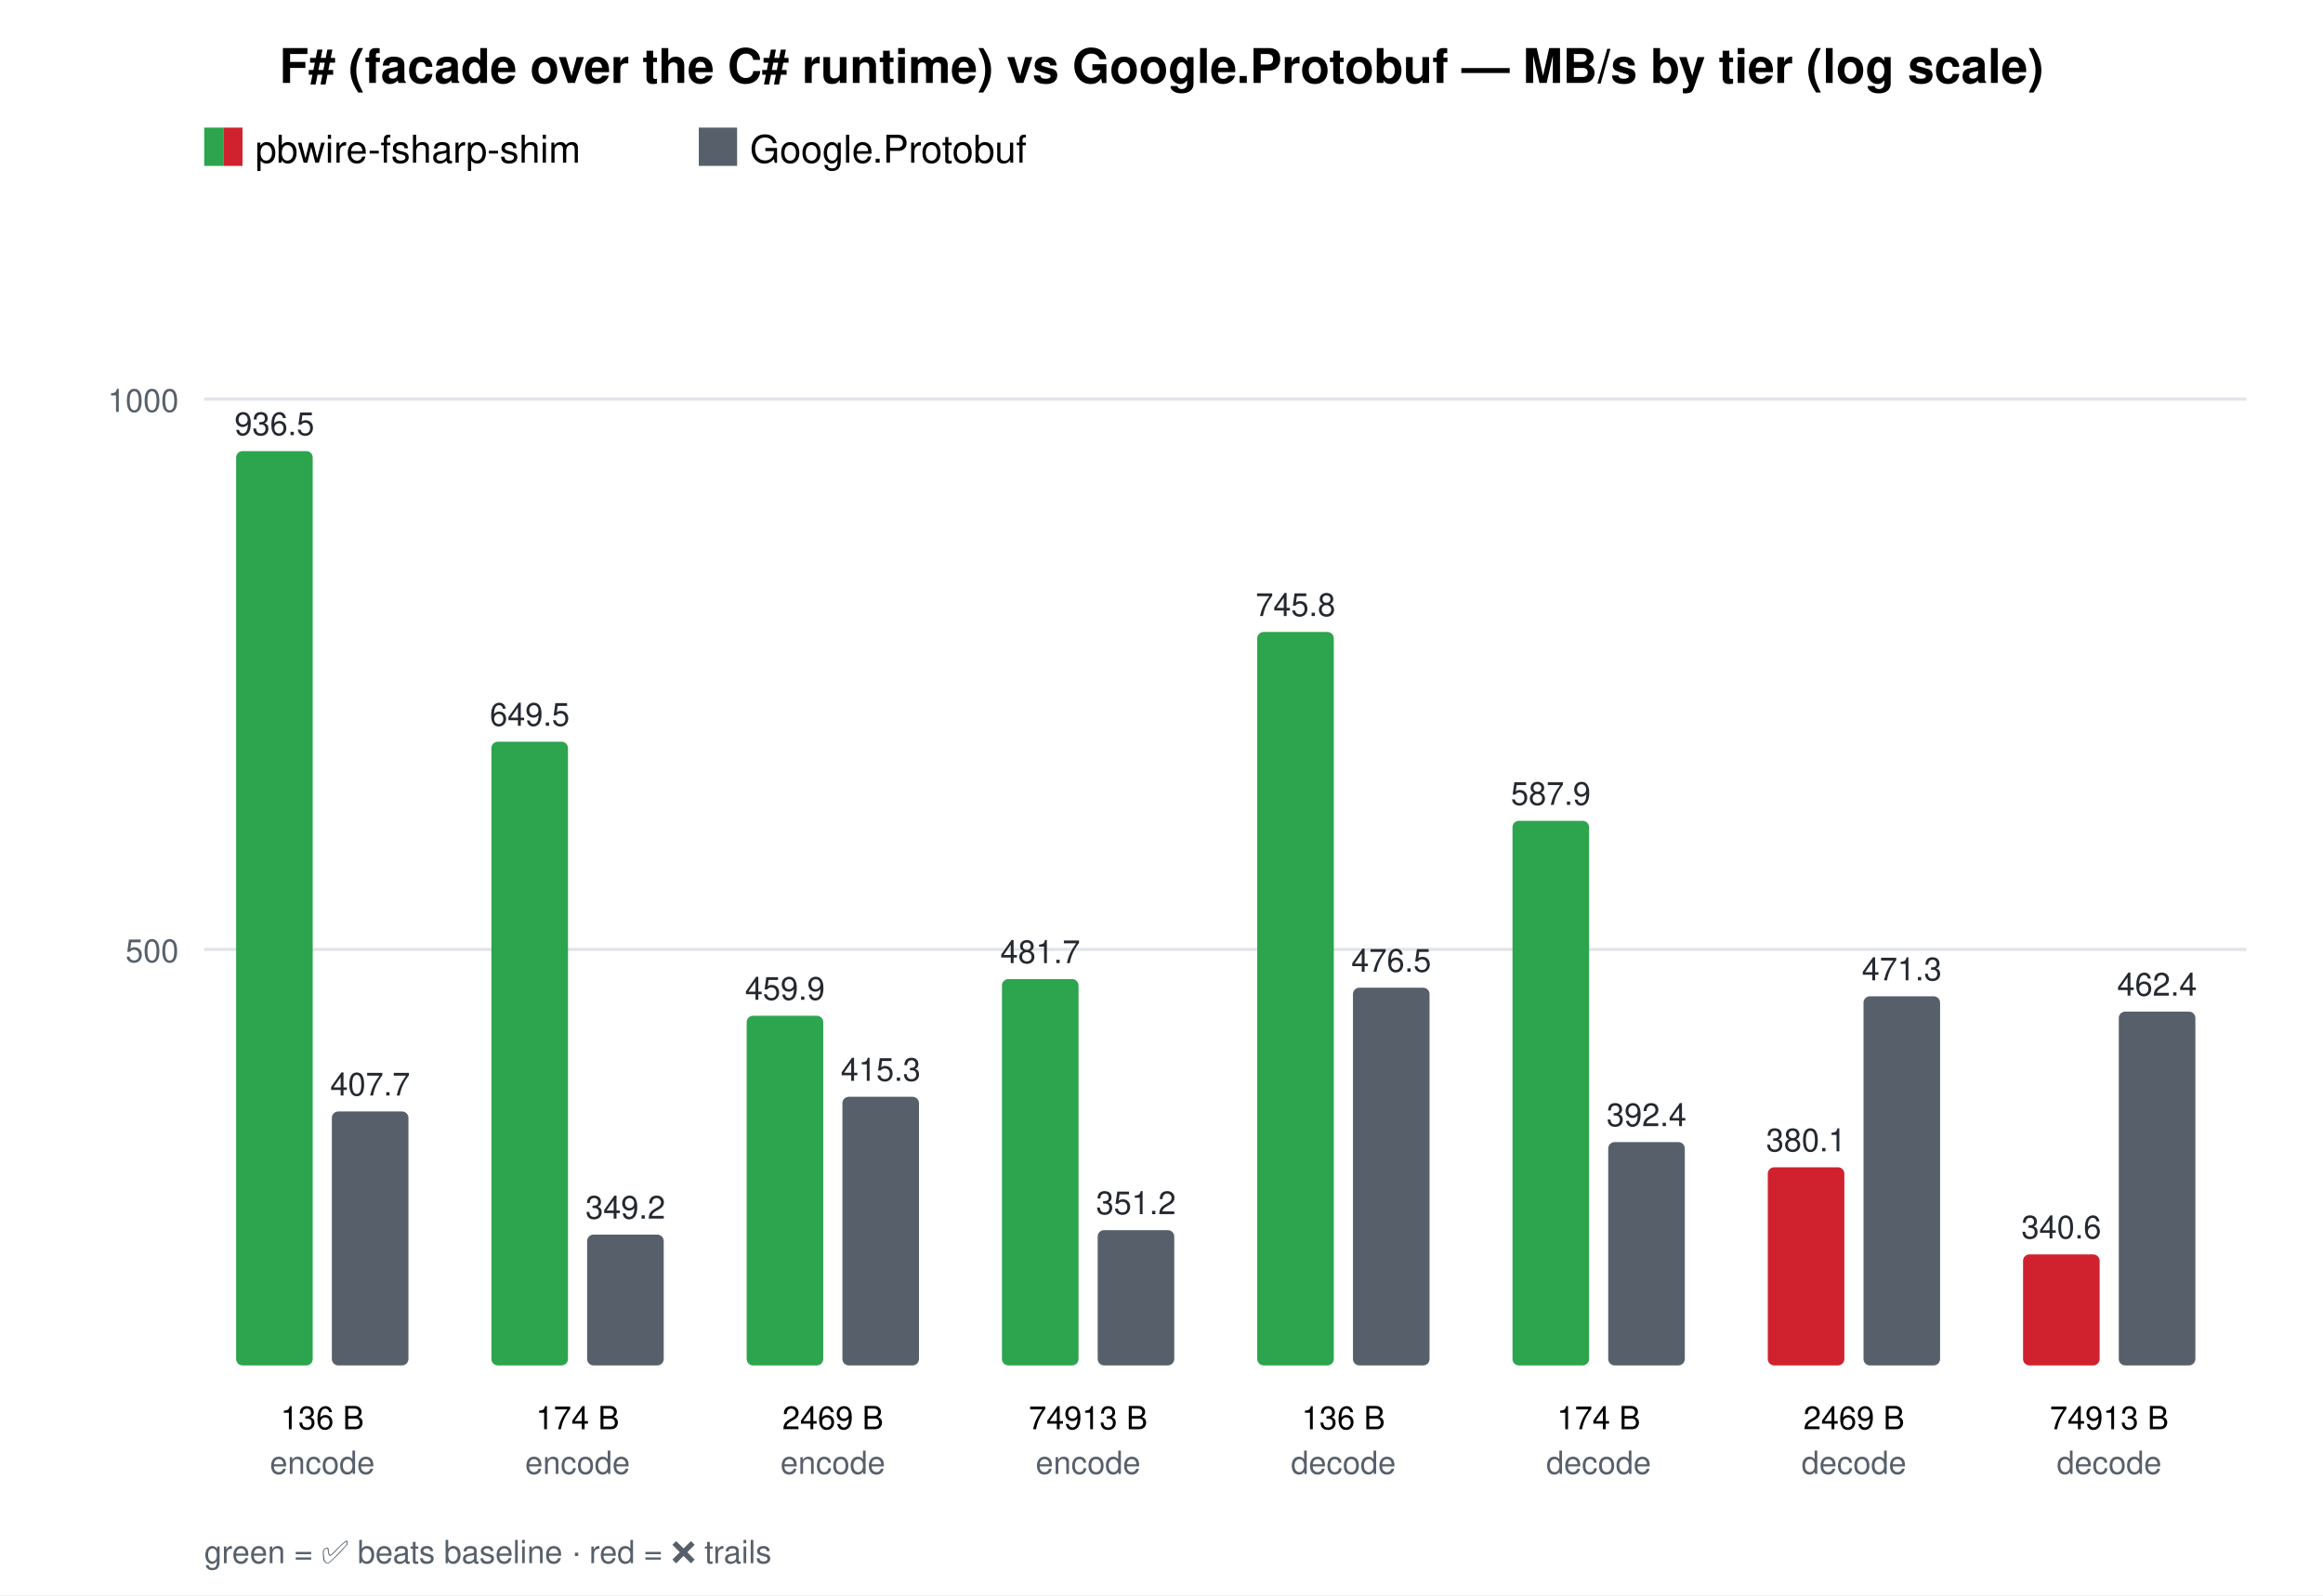
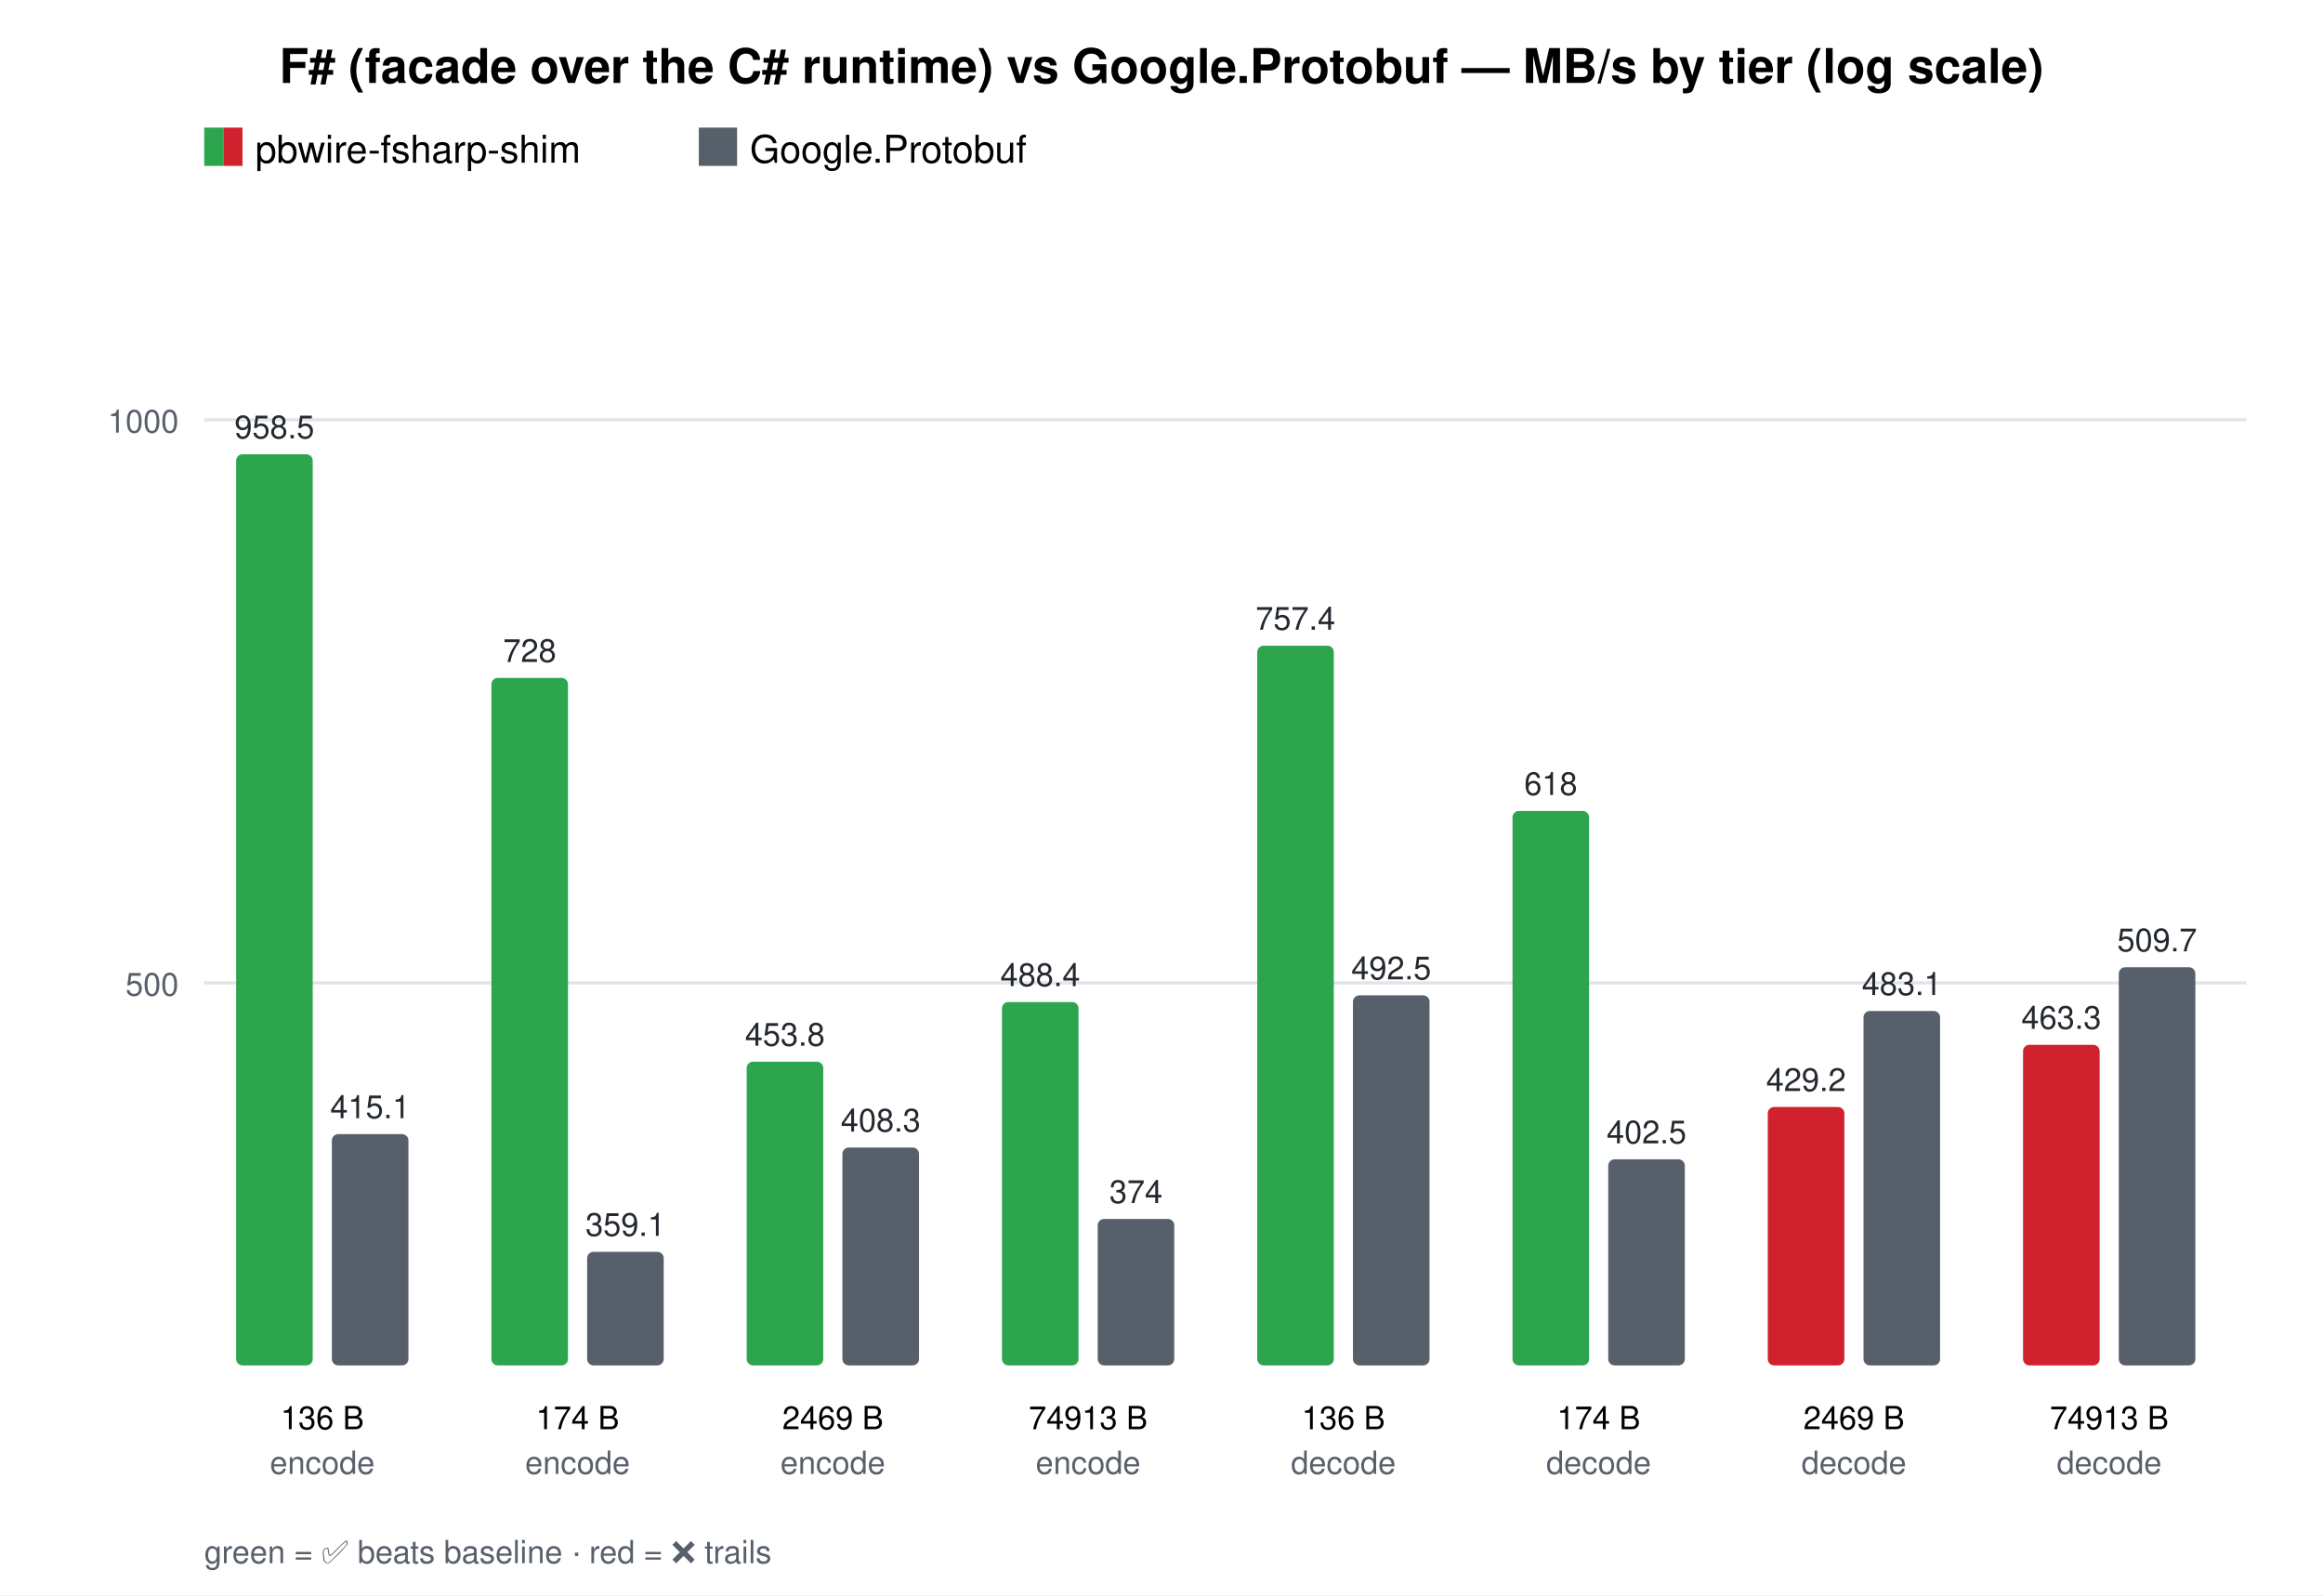
<svg xmlns="http://www.w3.org/2000/svg" width="728" height="500" font-family="Helvetica, Arial, sans-serif">
  <rect width="728" height="500" fill="#ffffff" />
  <text x="364.0" y="26" text-anchor="middle" font-size="15" font-weight="bold">F# (facade over the C# runtime) vs Google.Protobuf — MB/s by tier (log scale)</text>
  <rect x="64" y="40" width="6" height="12" fill="#2da44e" />
  <rect x="70" y="40" width="6" height="12" fill="#cf222e" />
  <text x="80" y="51" font-size="12">pbwire-fsharp-shim</text>
  <rect x="219.0" y="40" width="12" height="12" fill="#57606a" />
  <text x="235.0" y="51" font-size="12">Google.Protobuf</text>
-   <line x1="64" y1="297.6" x2="704" y2="297.6" stroke="#e1e4e8" />
-   <text x="56" y="301.6" text-anchor="end" font-size="10" fill="#57606a">500</text>
-   <line x1="64" y1="125.1" x2="704" y2="125.1" stroke="#e1e4e8" />
-   <text x="56" y="129.1" text-anchor="end" font-size="10" fill="#57606a">1000</text>
+   <line x1="64" y1="308.1" x2="704" y2="308.1" stroke="#e1e4e8" />
+   <text x="56" y="312.1" text-anchor="end" font-size="10" fill="#57606a">500</text>
+   <line x1="64" y1="131.6" x2="704" y2="131.6" stroke="#e1e4e8" />
+   <text x="56" y="135.6" text-anchor="end" font-size="10" fill="#57606a">1000</text>
  <text x="101.0" y="448" text-anchor="middle" font-size="10">136 B</text>
  <text x="101.0" y="462" text-anchor="middle" font-size="10" fill="#57606a">encode</text>
-   <rect x="74.0" y="141.4" width="24" height="286.6" rx="2" fill="#2da44e" />
-   <text x="86.0" y="136.4" text-anchor="middle" font-size="10" fill="#24292f">936.5</text>
-   <rect x="104.0" y="348.4" width="24" height="79.6" rx="2" fill="#57606a" />
-   <text x="116.0" y="343.4" text-anchor="middle" font-size="10" fill="#24292f">407.7</text>
+   <rect x="74.0" y="142.4" width="24" height="285.6" rx="2" fill="#2da44e" />
+   <text x="86.0" y="137.4" text-anchor="middle" font-size="10" fill="#24292f">958.5</text>
+   <rect x="104.0" y="355.5" width="24" height="72.5" rx="2" fill="#57606a" />
+   <text x="116.0" y="350.5" text-anchor="middle" font-size="10" fill="#24292f">415.1</text>
  <text x="181.0" y="448" text-anchor="middle" font-size="10">174 B</text>
  <text x="181.0" y="462" text-anchor="middle" font-size="10" fill="#57606a">encode</text>
-   <rect x="154.0" y="232.5" width="24" height="195.5" rx="2" fill="#2da44e" />
-   <text x="166.0" y="227.5" text-anchor="middle" font-size="10" fill="#24292f">649.5</text>
-   <rect x="184.0" y="387.0" width="24" height="41.0" rx="2" fill="#57606a" />
-   <text x="196.0" y="382.0" text-anchor="middle" font-size="10" fill="#24292f">349.2</text>
+   <rect x="154.0" y="212.5" width="24" height="215.5" rx="2" fill="#2da44e" />
+   <text x="166.0" y="207.5" text-anchor="middle" font-size="10" fill="#24292f">728</text>
+   <rect x="184.0" y="392.4" width="24" height="35.6" rx="2" fill="#57606a" />
+   <text x="196.0" y="387.4" text-anchor="middle" font-size="10" fill="#24292f">359.1</text>
  <text x="261.0" y="448" text-anchor="middle" font-size="10">2469 B</text>
  <text x="261.0" y="462" text-anchor="middle" font-size="10" fill="#57606a">encode</text>
-   <rect x="234.0" y="318.4" width="24" height="109.6" rx="2" fill="#2da44e" />
-   <text x="246.0" y="313.4" text-anchor="middle" font-size="10" fill="#24292f">459.9</text>
-   <rect x="264.0" y="343.8" width="24" height="84.2" rx="2" fill="#57606a" />
-   <text x="276.0" y="338.8" text-anchor="middle" font-size="10" fill="#24292f">415.3</text>
+   <rect x="234.0" y="332.8" width="24" height="95.2" rx="2" fill="#2da44e" />
+   <text x="246.0" y="327.8" text-anchor="middle" font-size="10" fill="#24292f">453.8</text>
+   <rect x="264.0" y="359.7" width="24" height="68.3" rx="2" fill="#57606a" />
+   <text x="276.0" y="354.7" text-anchor="middle" font-size="10" fill="#24292f">408.3</text>
  <text x="341.0" y="448" text-anchor="middle" font-size="10">74913 B</text>
  <text x="341.0" y="462" text-anchor="middle" font-size="10" fill="#57606a">encode</text>
-   <rect x="314.0" y="306.9" width="24" height="121.1" rx="2" fill="#2da44e" />
-   <text x="326.0" y="301.9" text-anchor="middle" font-size="10" fill="#24292f">481.7</text>
-   <rect x="344.0" y="385.6" width="24" height="42.4" rx="2" fill="#57606a" />
-   <text x="356.0" y="380.6" text-anchor="middle" font-size="10" fill="#24292f">351.2</text>
+   <rect x="314.0" y="314.1" width="24" height="113.9" rx="2" fill="#2da44e" />
+   <text x="326.0" y="309.1" text-anchor="middle" font-size="10" fill="#24292f">488.4</text>
+   <rect x="344.0" y="382.1" width="24" height="45.9" rx="2" fill="#57606a" />
+   <text x="356.0" y="377.1" text-anchor="middle" font-size="10" fill="#24292f">374</text>
  <text x="421.0" y="448" text-anchor="middle" font-size="10">136 B</text>
  <text x="421.0" y="462" text-anchor="middle" font-size="10" fill="#57606a">decode</text>
-   <rect x="394.0" y="198.1" width="24" height="229.9" rx="2" fill="#2da44e" />
-   <text x="406.0" y="193.1" text-anchor="middle" font-size="10" fill="#24292f">745.8</text>
-   <rect x="424.0" y="309.6" width="24" height="118.4" rx="2" fill="#57606a" />
-   <text x="436.0" y="304.6" text-anchor="middle" font-size="10" fill="#24292f">476.5</text>
+   <rect x="394.0" y="202.4" width="24" height="225.6" rx="2" fill="#2da44e" />
+   <text x="406.0" y="197.4" text-anchor="middle" font-size="10" fill="#24292f">757.4</text>
+   <rect x="424.0" y="312.0" width="24" height="116.0" rx="2" fill="#57606a" />
+   <text x="436.0" y="307.0" text-anchor="middle" font-size="10" fill="#24292f">492.5</text>
  <text x="501.0" y="448" text-anchor="middle" font-size="10">174 B</text>
  <text x="501.0" y="462" text-anchor="middle" font-size="10" fill="#57606a">decode</text>
-   <rect x="474.0" y="257.3" width="24" height="170.7" rx="2" fill="#2da44e" />
-   <text x="486.0" y="252.3" text-anchor="middle" font-size="10" fill="#24292f">587.9</text>
-   <rect x="504.0" y="358.0" width="24" height="70.0" rx="2" fill="#57606a" />
-   <text x="516.0" y="353.0" text-anchor="middle" font-size="10" fill="#24292f">392.4</text>
+   <rect x="474.0" y="254.2" width="24" height="173.8" rx="2" fill="#2da44e" />
+   <text x="486.0" y="249.2" text-anchor="middle" font-size="10" fill="#24292f">618</text>
+   <rect x="504.0" y="363.4" width="24" height="64.6" rx="2" fill="#57606a" />
+   <text x="516.0" y="358.4" text-anchor="middle" font-size="10" fill="#24292f">402.5</text>
  <text x="581.0" y="448" text-anchor="middle" font-size="10">2469 B</text>
  <text x="581.0" y="462" text-anchor="middle" font-size="10" fill="#57606a">decode</text>
-   <rect x="554.0" y="365.9" width="24" height="62.1" rx="2" fill="#cf222e" />
-   <text x="566.0" y="360.9" text-anchor="middle" font-size="10" fill="#24292f">380.1</text>
-   <rect x="584.0" y="312.3" width="24" height="115.7" rx="2" fill="#57606a" />
-   <text x="596.0" y="307.3" text-anchor="middle" font-size="10" fill="#24292f">471.3</text>
+   <rect x="554.0" y="347.0" width="24" height="81.0" rx="2" fill="#cf222e" />
+   <text x="566.0" y="342.0" text-anchor="middle" font-size="10" fill="#24292f">429.2</text>
+   <rect x="584.0" y="316.9" width="24" height="111.1" rx="2" fill="#57606a" />
+   <text x="596.0" y="311.9" text-anchor="middle" font-size="10" fill="#24292f">483.1</text>
  <text x="661.0" y="448" text-anchor="middle" font-size="10">74913 B</text>
  <text x="661.0" y="462" text-anchor="middle" font-size="10" fill="#57606a">decode</text>
-   <rect x="634.0" y="393.2" width="24" height="34.8" rx="2" fill="#cf222e" />
-   <text x="646.0" y="388.2" text-anchor="middle" font-size="10" fill="#24292f">340.6</text>
-   <rect x="664.0" y="317.1" width="24" height="110.9" rx="2" fill="#57606a" />
-   <text x="676.0" y="312.1" text-anchor="middle" font-size="10" fill="#24292f">462.4</text>
+   <rect x="634.0" y="327.5" width="24" height="100.5" rx="2" fill="#cf222e" />
+   <text x="646.0" y="322.5" text-anchor="middle" font-size="10" fill="#24292f">463.3</text>
+   <rect x="664.0" y="303.2" width="24" height="124.8" rx="2" fill="#57606a" />
+   <text x="676.0" y="298.2" text-anchor="middle" font-size="10" fill="#24292f">509.7</text>
  <text x="64" y="490" font-size="10" fill="#57606a">green = ✅ beats baseline · red = ❌ trails</text>
</svg>
